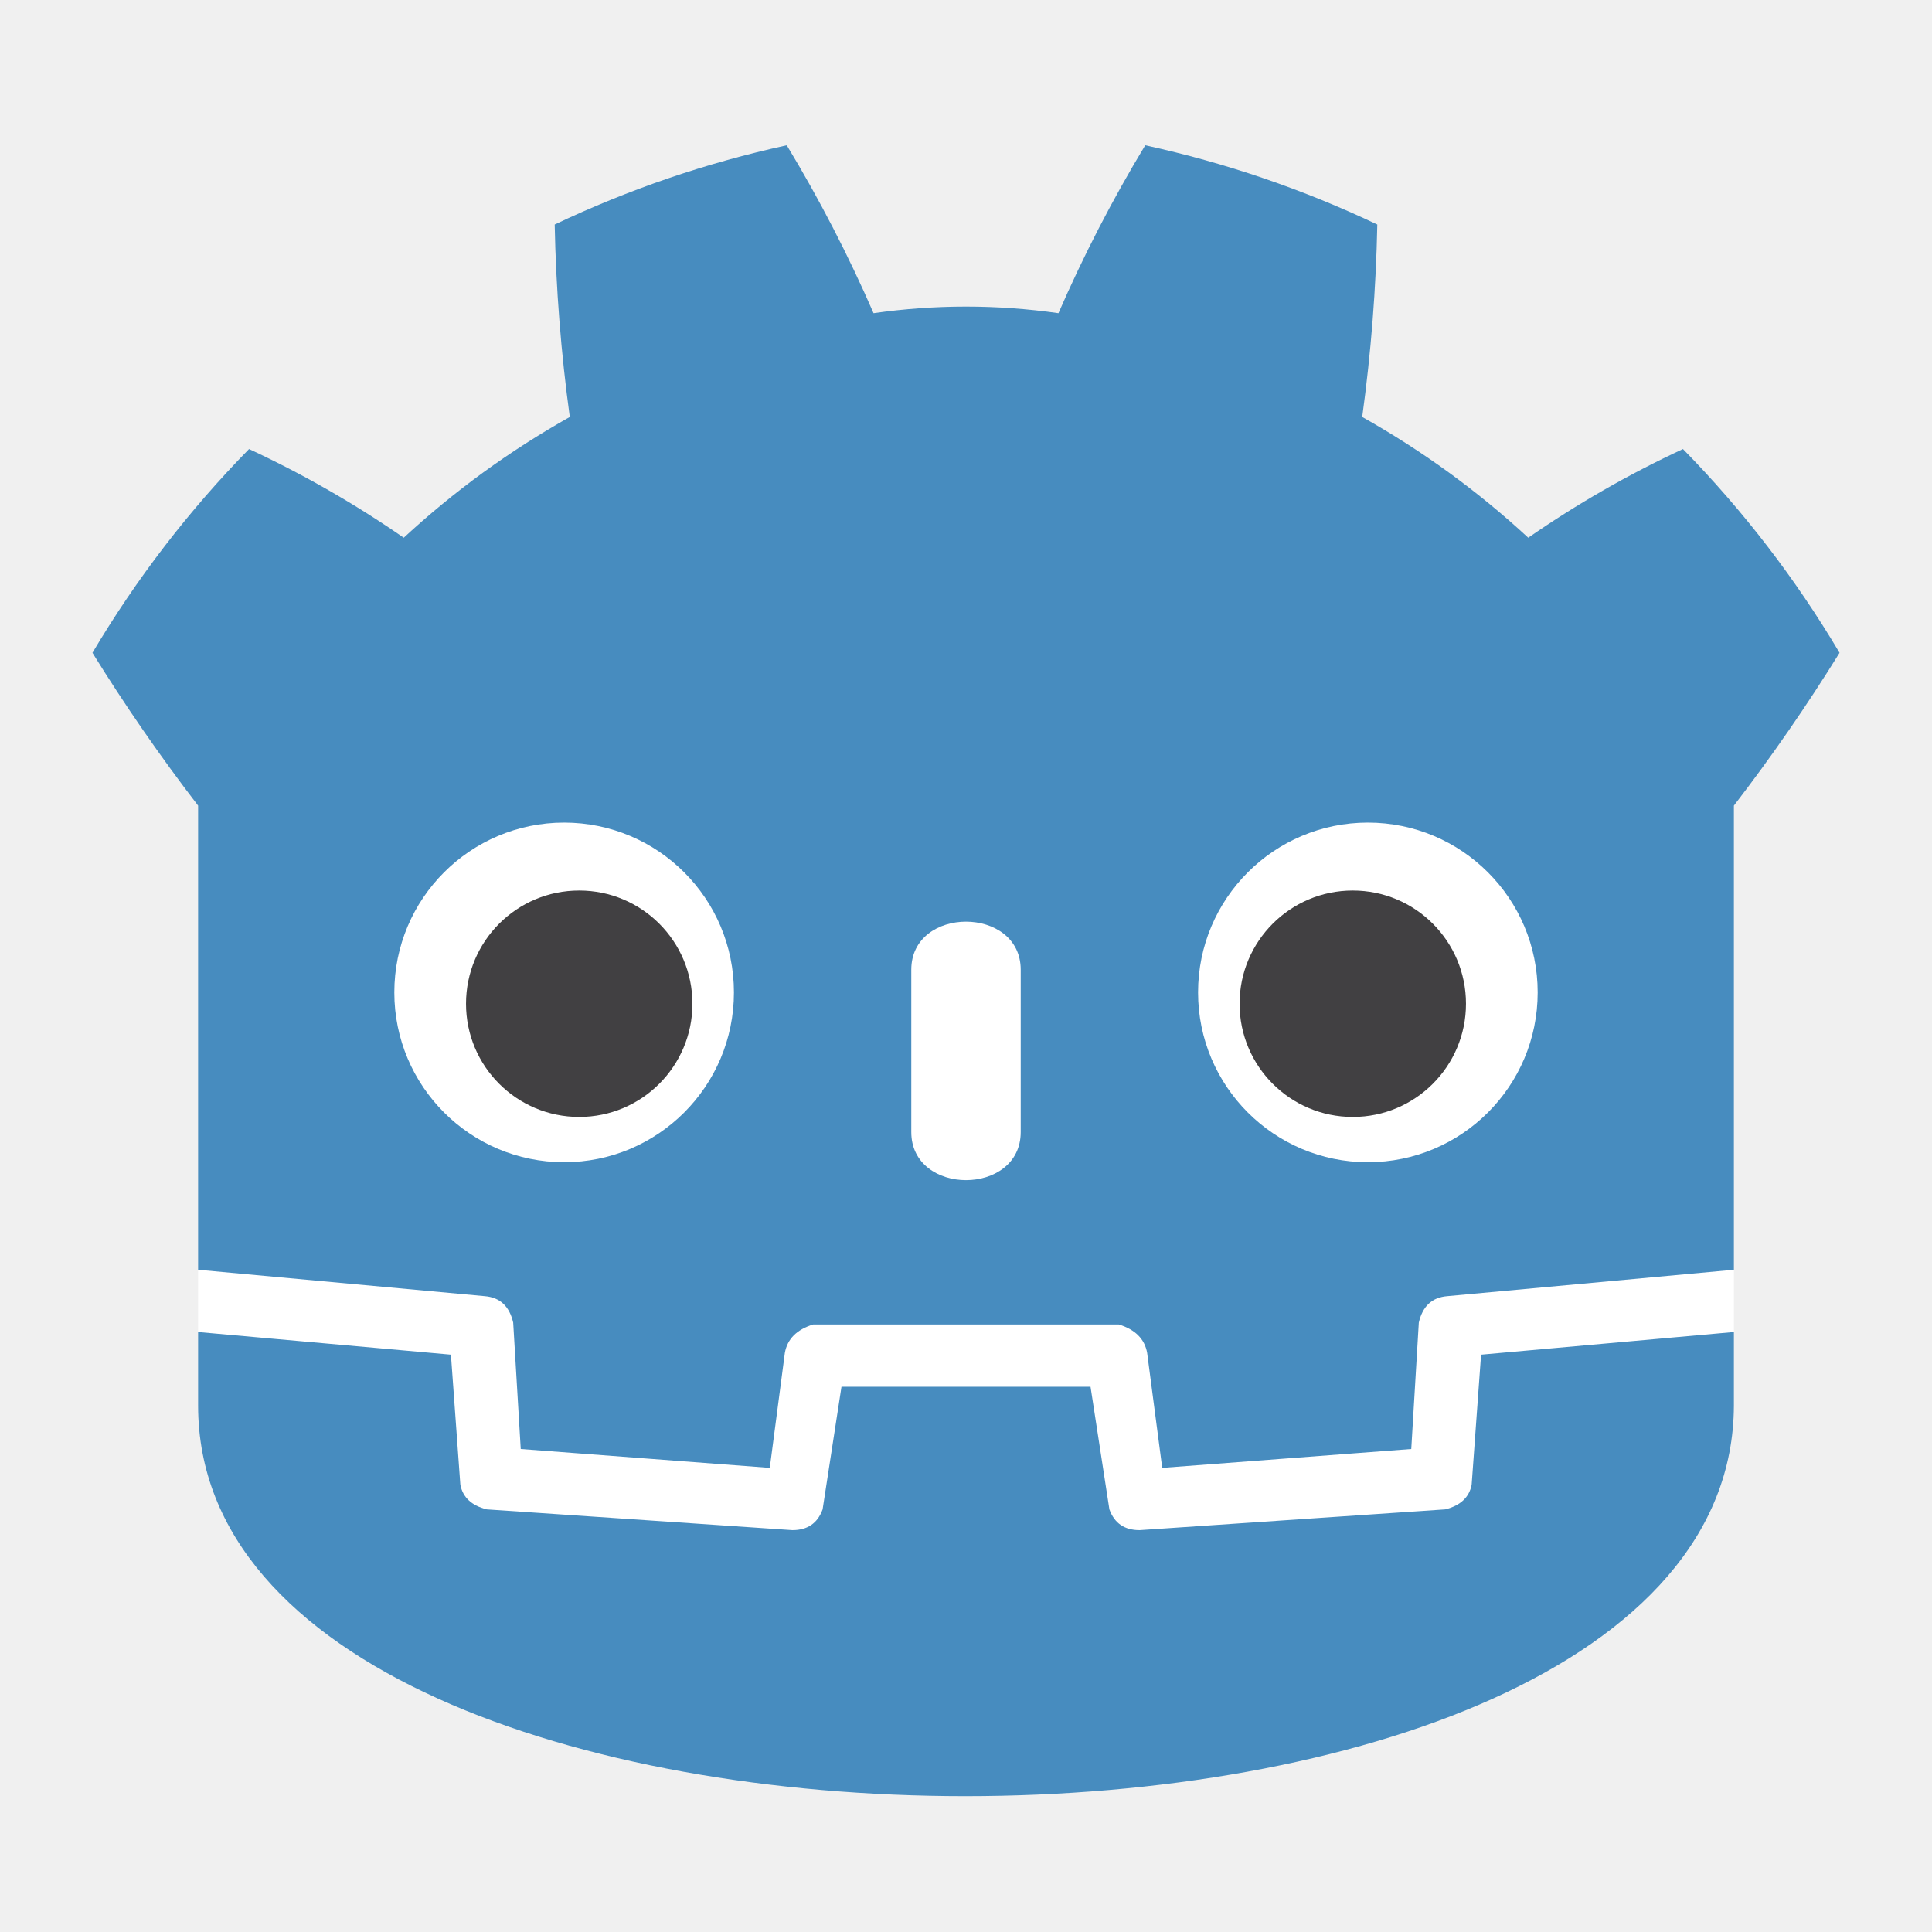
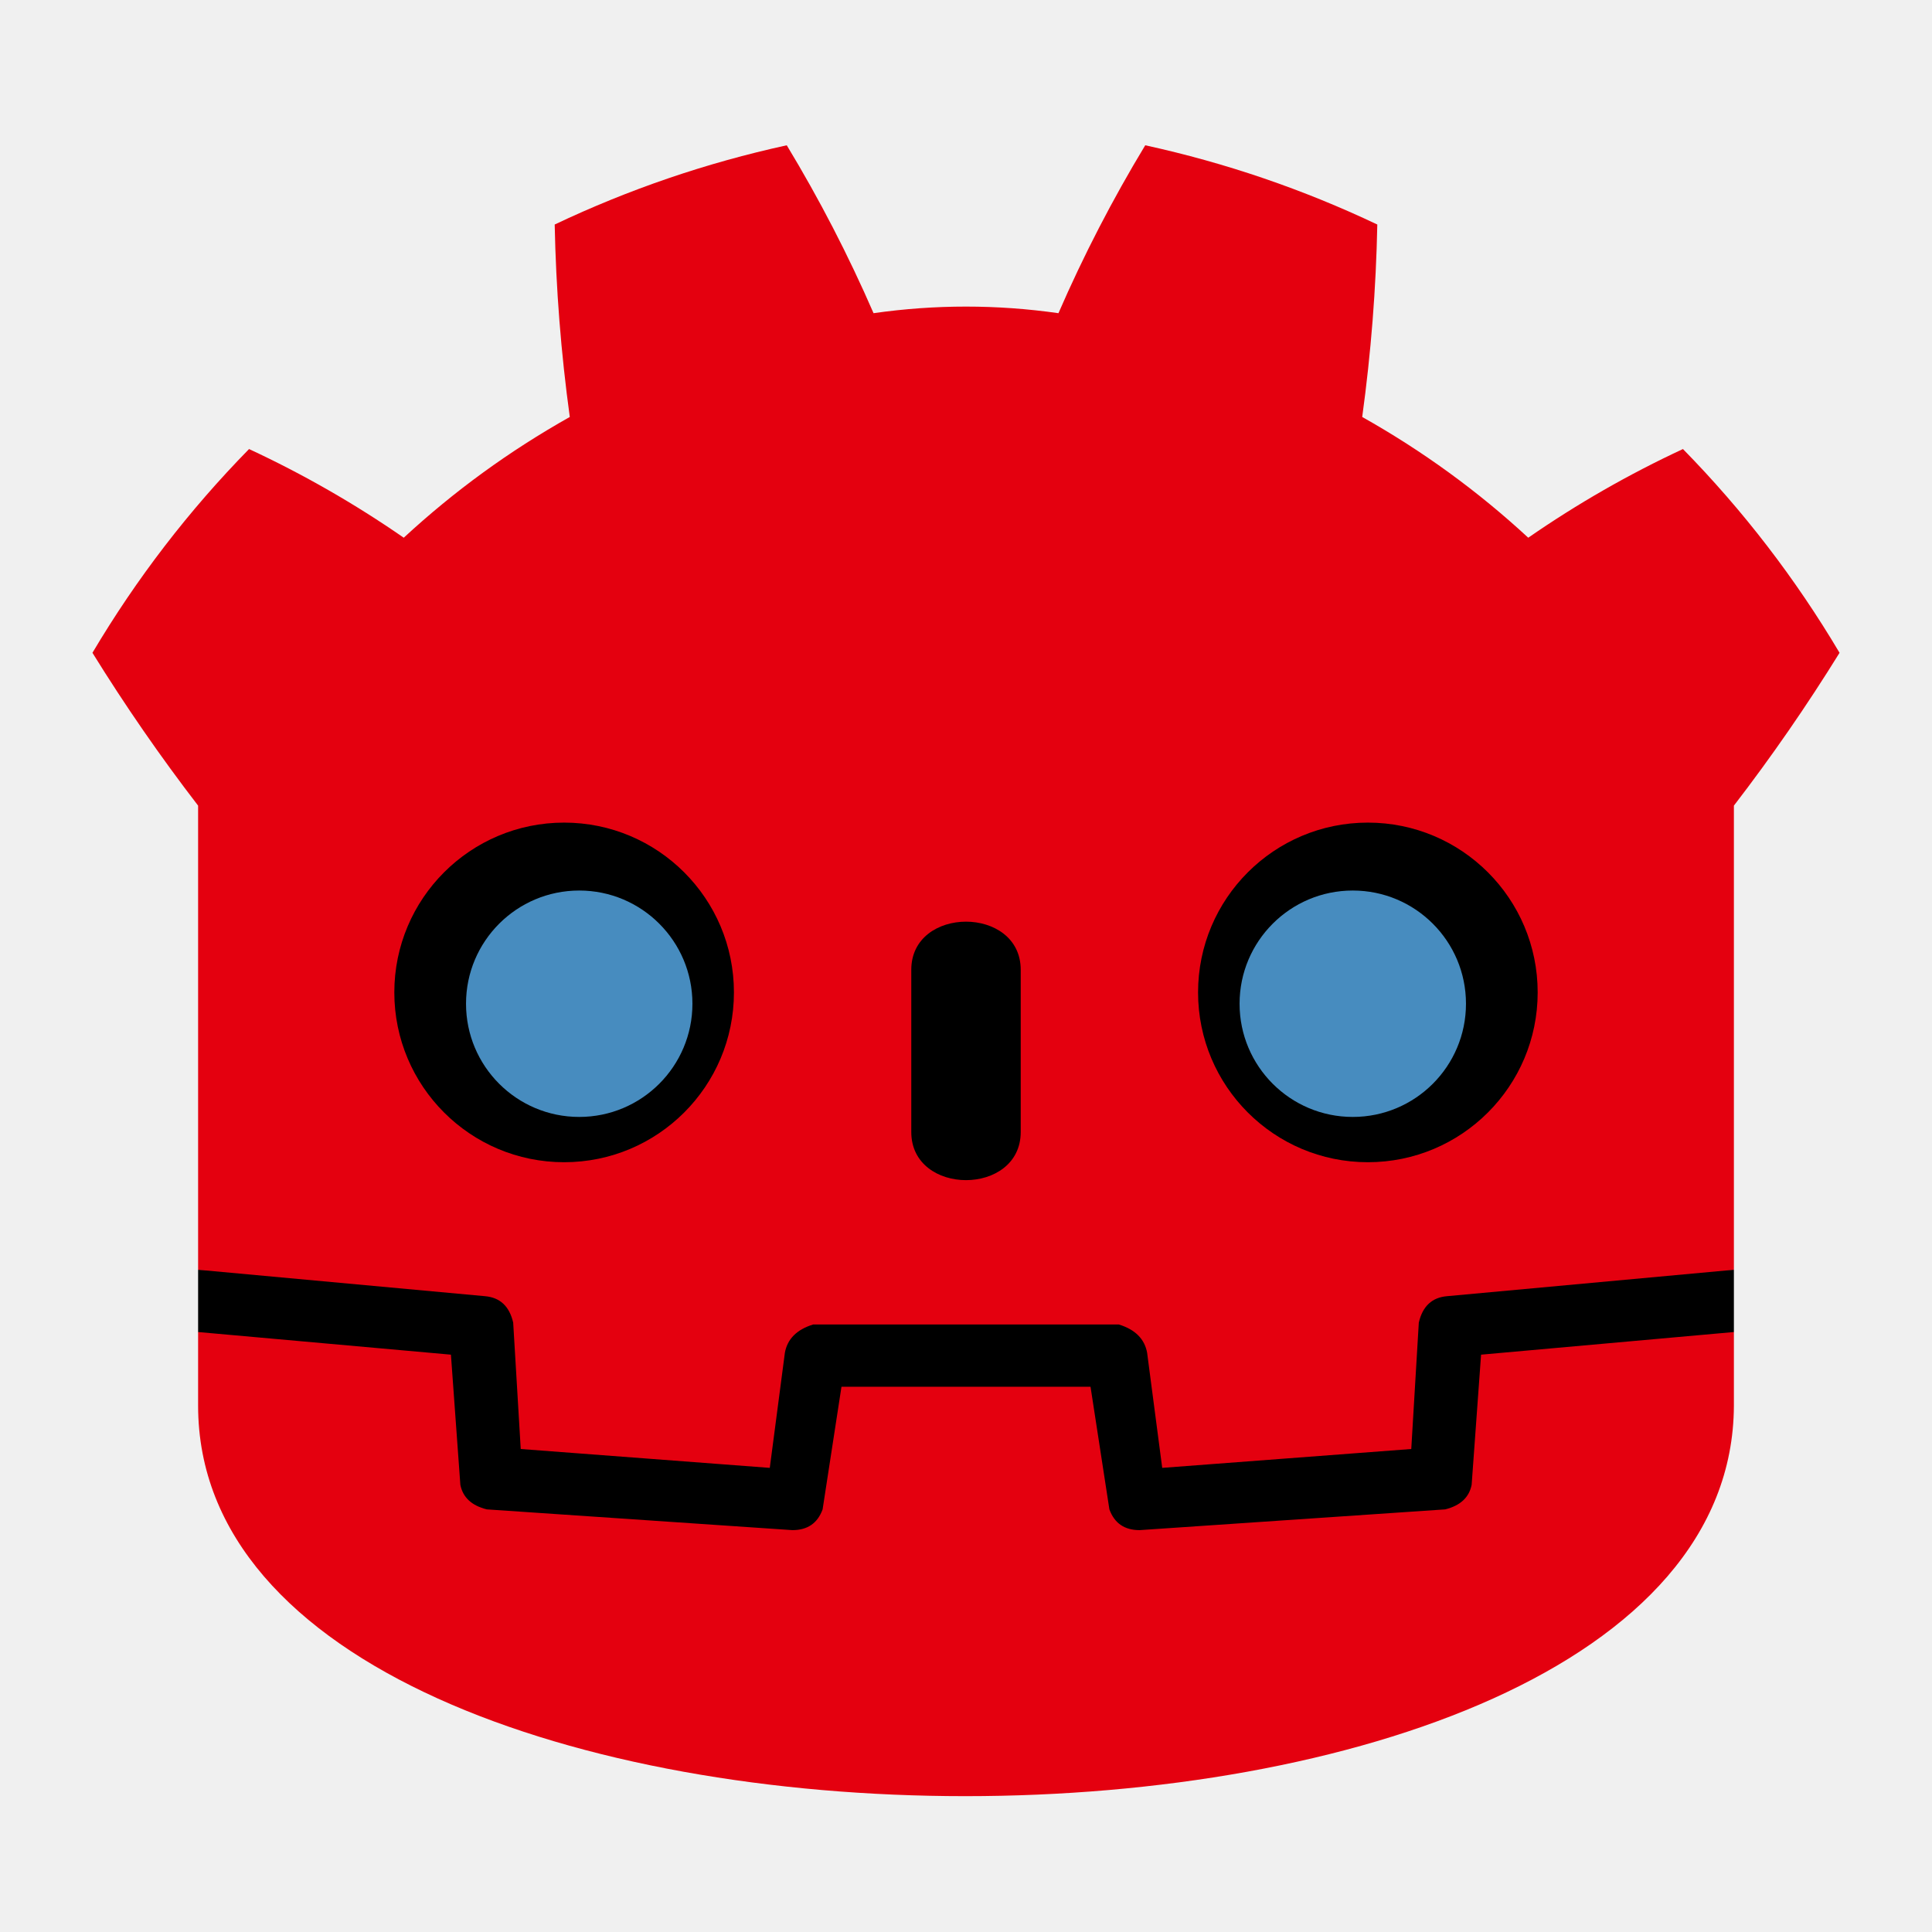
<svg xmlns="http://www.w3.org/2000/svg" width="1024" height="1024">
-   <g fill="#fff">
+   <g fill="#000000">
    <path d="M105 673v33q407 354 814 0v-33z" />
-     <path fill="#478cbf" d="m105 673 152 14q12 1 15 14l4 67 132 10 8-61q2-11 15-15h162q13 4 15 15l8 61 132-10 4-67q3-13 15-14l152-14V427q30-39 56-81-35-59-83-108-43 20-82 47-40-37-88-64 7-51 8-102-59-28-123-42-26 43-46 89-49-7-98 0-20-46-46-89-64 14-123 42 1 51 8 102-48 27-88 64-39-27-82-47-48 49-83 108 26 42 56 81zm0 33v39c0 276 813 276 814 0v-39l-134 12-5 69q-2 10-14 13l-162 11q-12 0-16-11l-10-65H446l-10 65q-4 11-16 11l-162-11q-12-3-14-13l-5-69z" />
+     <path fill="#E4000F" d="m105 673 152 14q12 1 15 14l4 67 132 10 8-61q2-11 15-15h162q13 4 15 15l8 61 132-10 4-67q3-13 15-14l152-14V427q30-39 56-81-35-59-83-108-43 20-82 47-40-37-88-64 7-51 8-102-59-28-123-42-26 43-46 89-49-7-98 0-20-46-46-89-64 14-123 42 1 51 8 102-48 27-88 64-39-27-82-47-48 49-83 108 26 42 56 81zm0 33v39c0 276 813 276 814 0v-39l-134 12-5 69q-2 10-14 13l-162 11q-12 0-16-11l-10-65H446l-10 65q-4 11-16 11l-162-11q-12-3-14-13l-5-69z" />
    <path d="M483 600c0 34 58 34 58 0v-86c0-34-58-34-58 0z" />
    <circle cx="725" cy="526" r="90" />
    <circle cx="299" cy="526" r="90" />
  </g>
-   <g fill="#414042">
+   <g fill="#478cbf">
    <circle cx="307" cy="532" r="60" />
    <circle cx="717" cy="532" r="60" />
  </g>
</svg>
